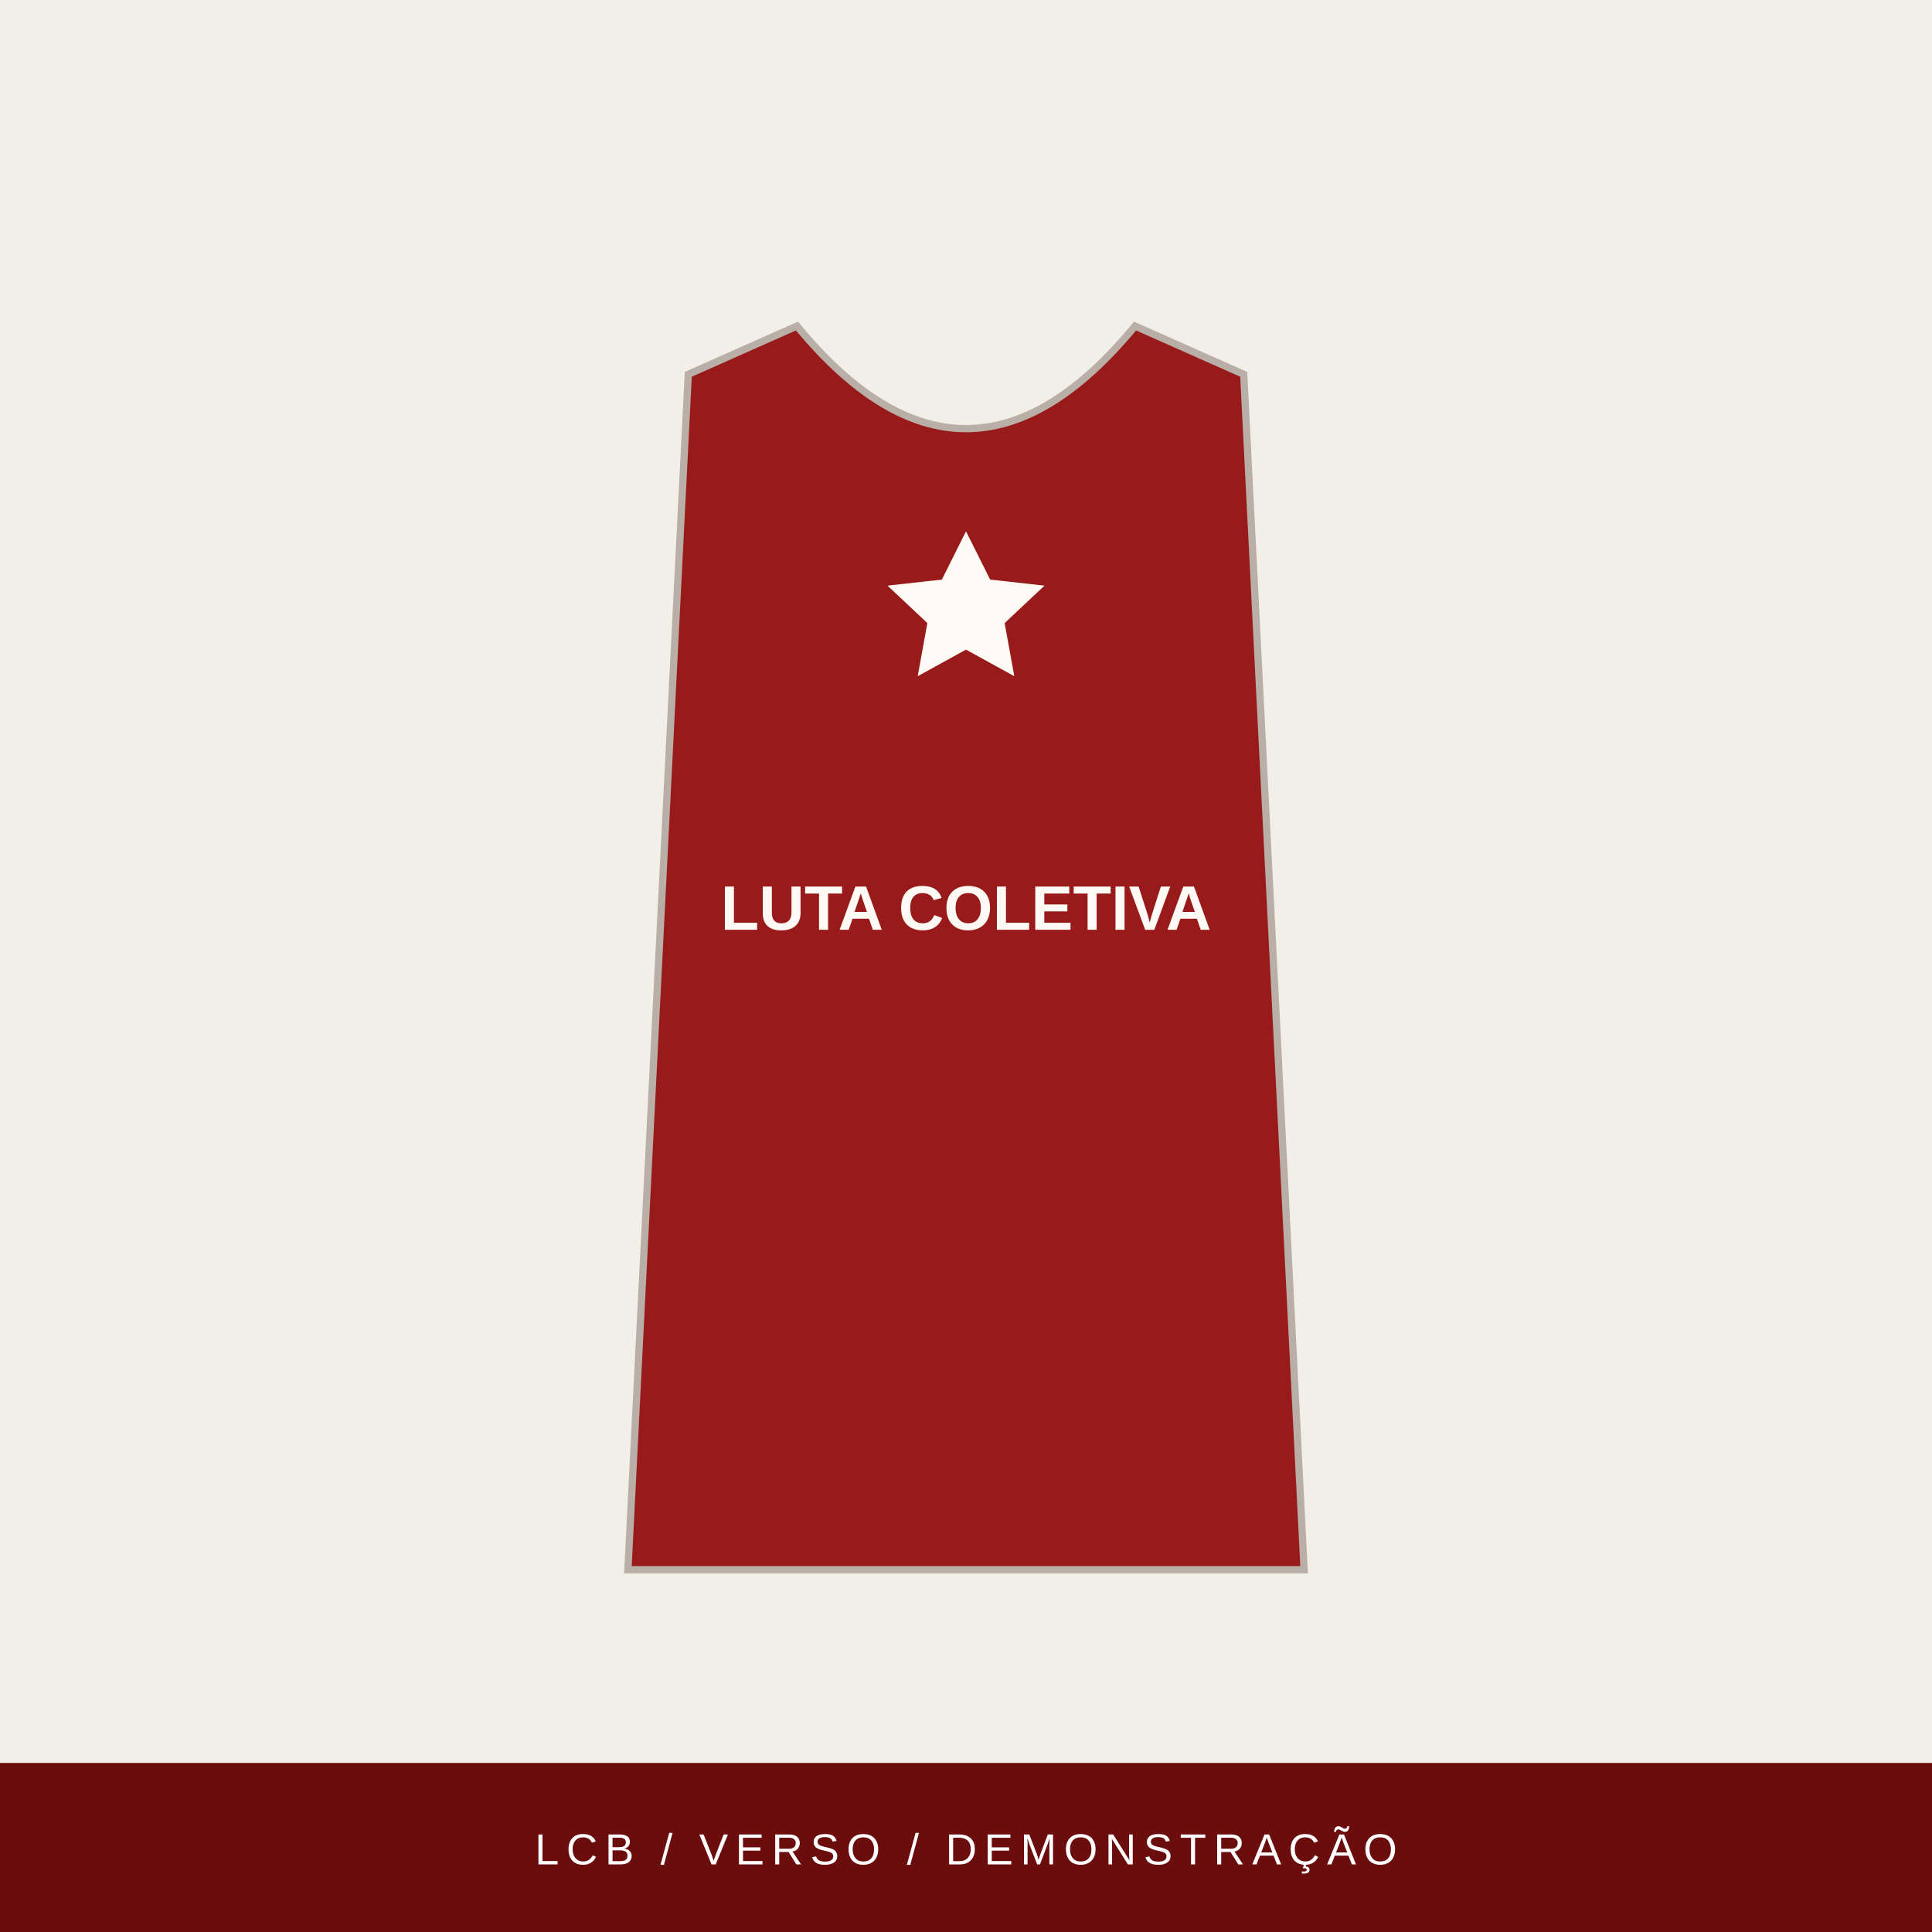
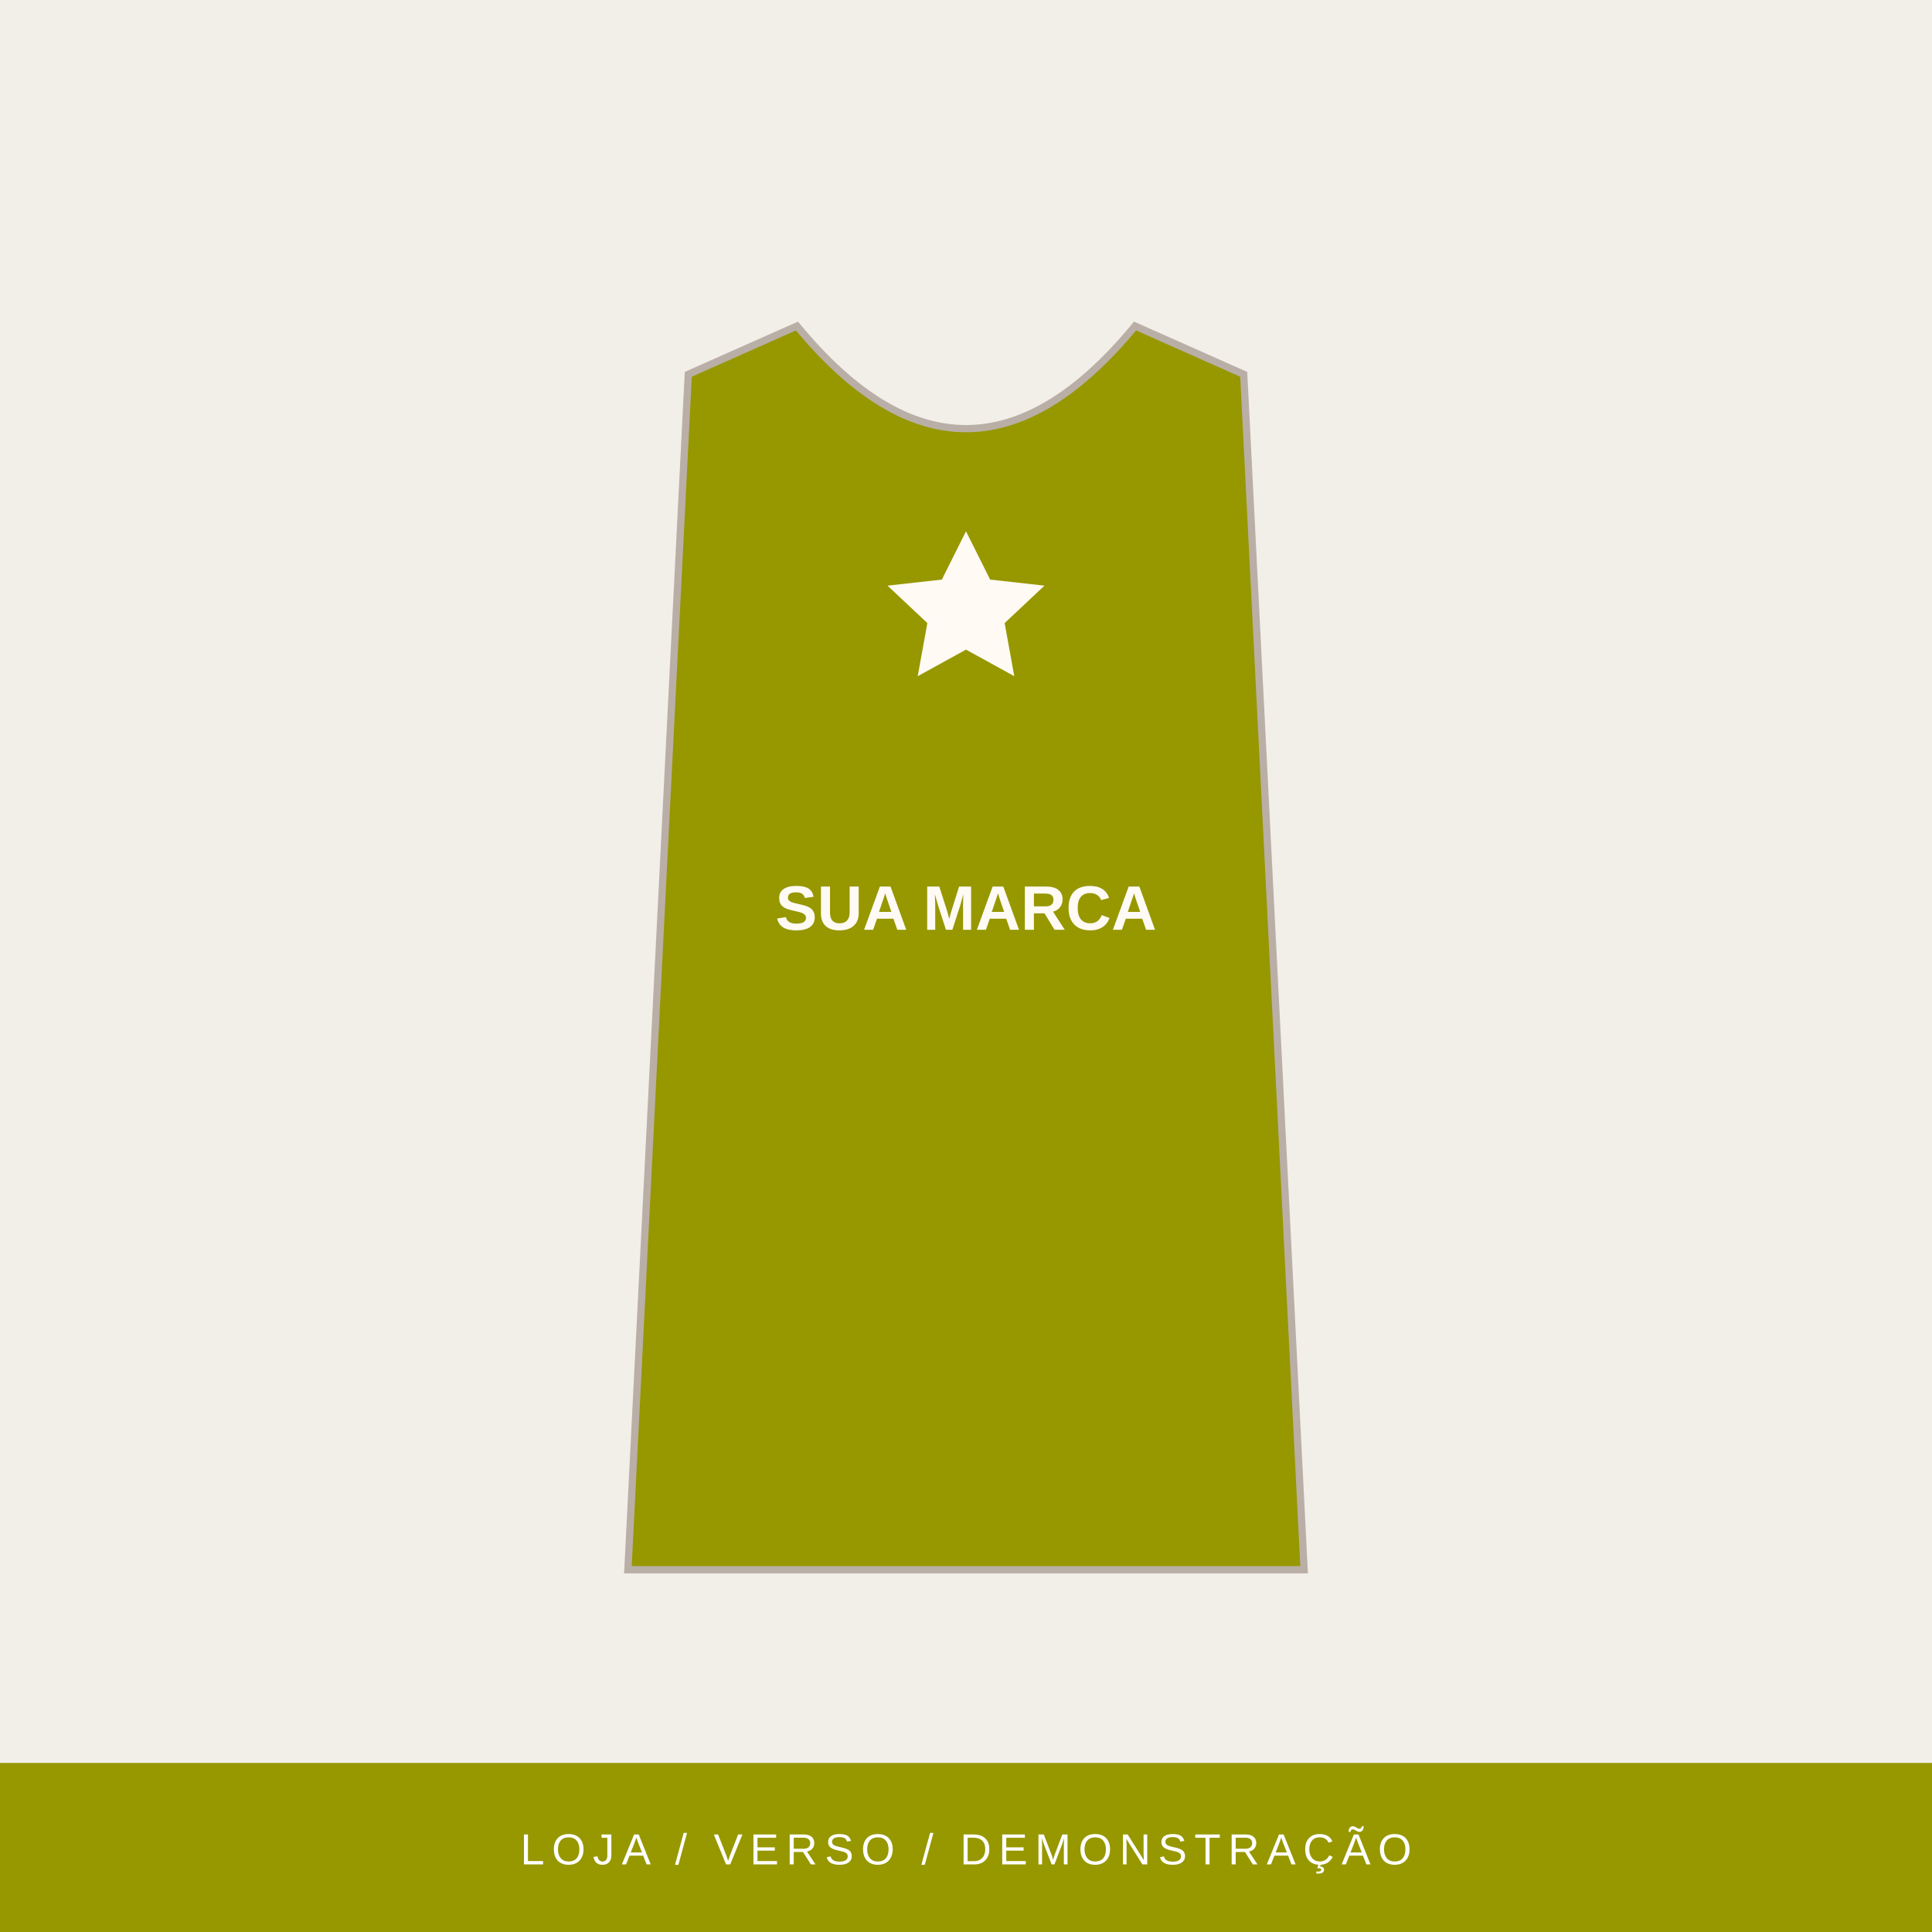
<svg xmlns="http://www.w3.org/2000/svg" width="800" height="800" viewBox="0 0 800 800">
  <rect width="800" height="800" fill="#f2eee8" />
  <g transform="translate(0 0)">
-     <path d="M285 155 L330 135 Q400 220 470 135 L515 155 L540 650 L260 650Z" fill="#981a1a" stroke="#b9afa6" stroke-width="3" />
-     <text x="400" y="385" font-family="Arial,sans-serif" font-size="26" font-weight="900" text-anchor="middle" fill="#fffaf4">LUTA COLETIVA</text>
+     <path d="M285 155 L330 135 Q400 220 470 135 L515 155 L540 650 L260 650Z" fill="#979700" stroke="#b9afa6" stroke-width="3" />
+     <text x="400" y="385" font-family="Arial,sans-serif" font-size="26" font-weight="900" text-anchor="middle" fill="#fffaf4">SUA MARCA</text>
    <path d="M380 300 L400 260 L420 300 L465 305 L432 336 L440 380 L400 358 L360 380 L368 336 L335 305Z" fill="#fffaf4" transform="translate(200 90) scale(.5)" />
  </g>
-   <rect y="730" width="800" height="70" fill="#6b0d0d" />
-   <text x="400" y="772" text-anchor="middle" font-family="Arial,sans-serif" font-size="18" letter-spacing="3" fill="white">LCB / VERSO / DEMONSTRAÇÃO</text>
+   <rect y="730" width="800" height="70" fill="#979700" />
+   <text x="400" y="772" text-anchor="middle" font-family="Arial,sans-serif" font-size="18" letter-spacing="3" fill="white">LOJA / VERSO / DEMONSTRAÇÃO</text>
</svg>
